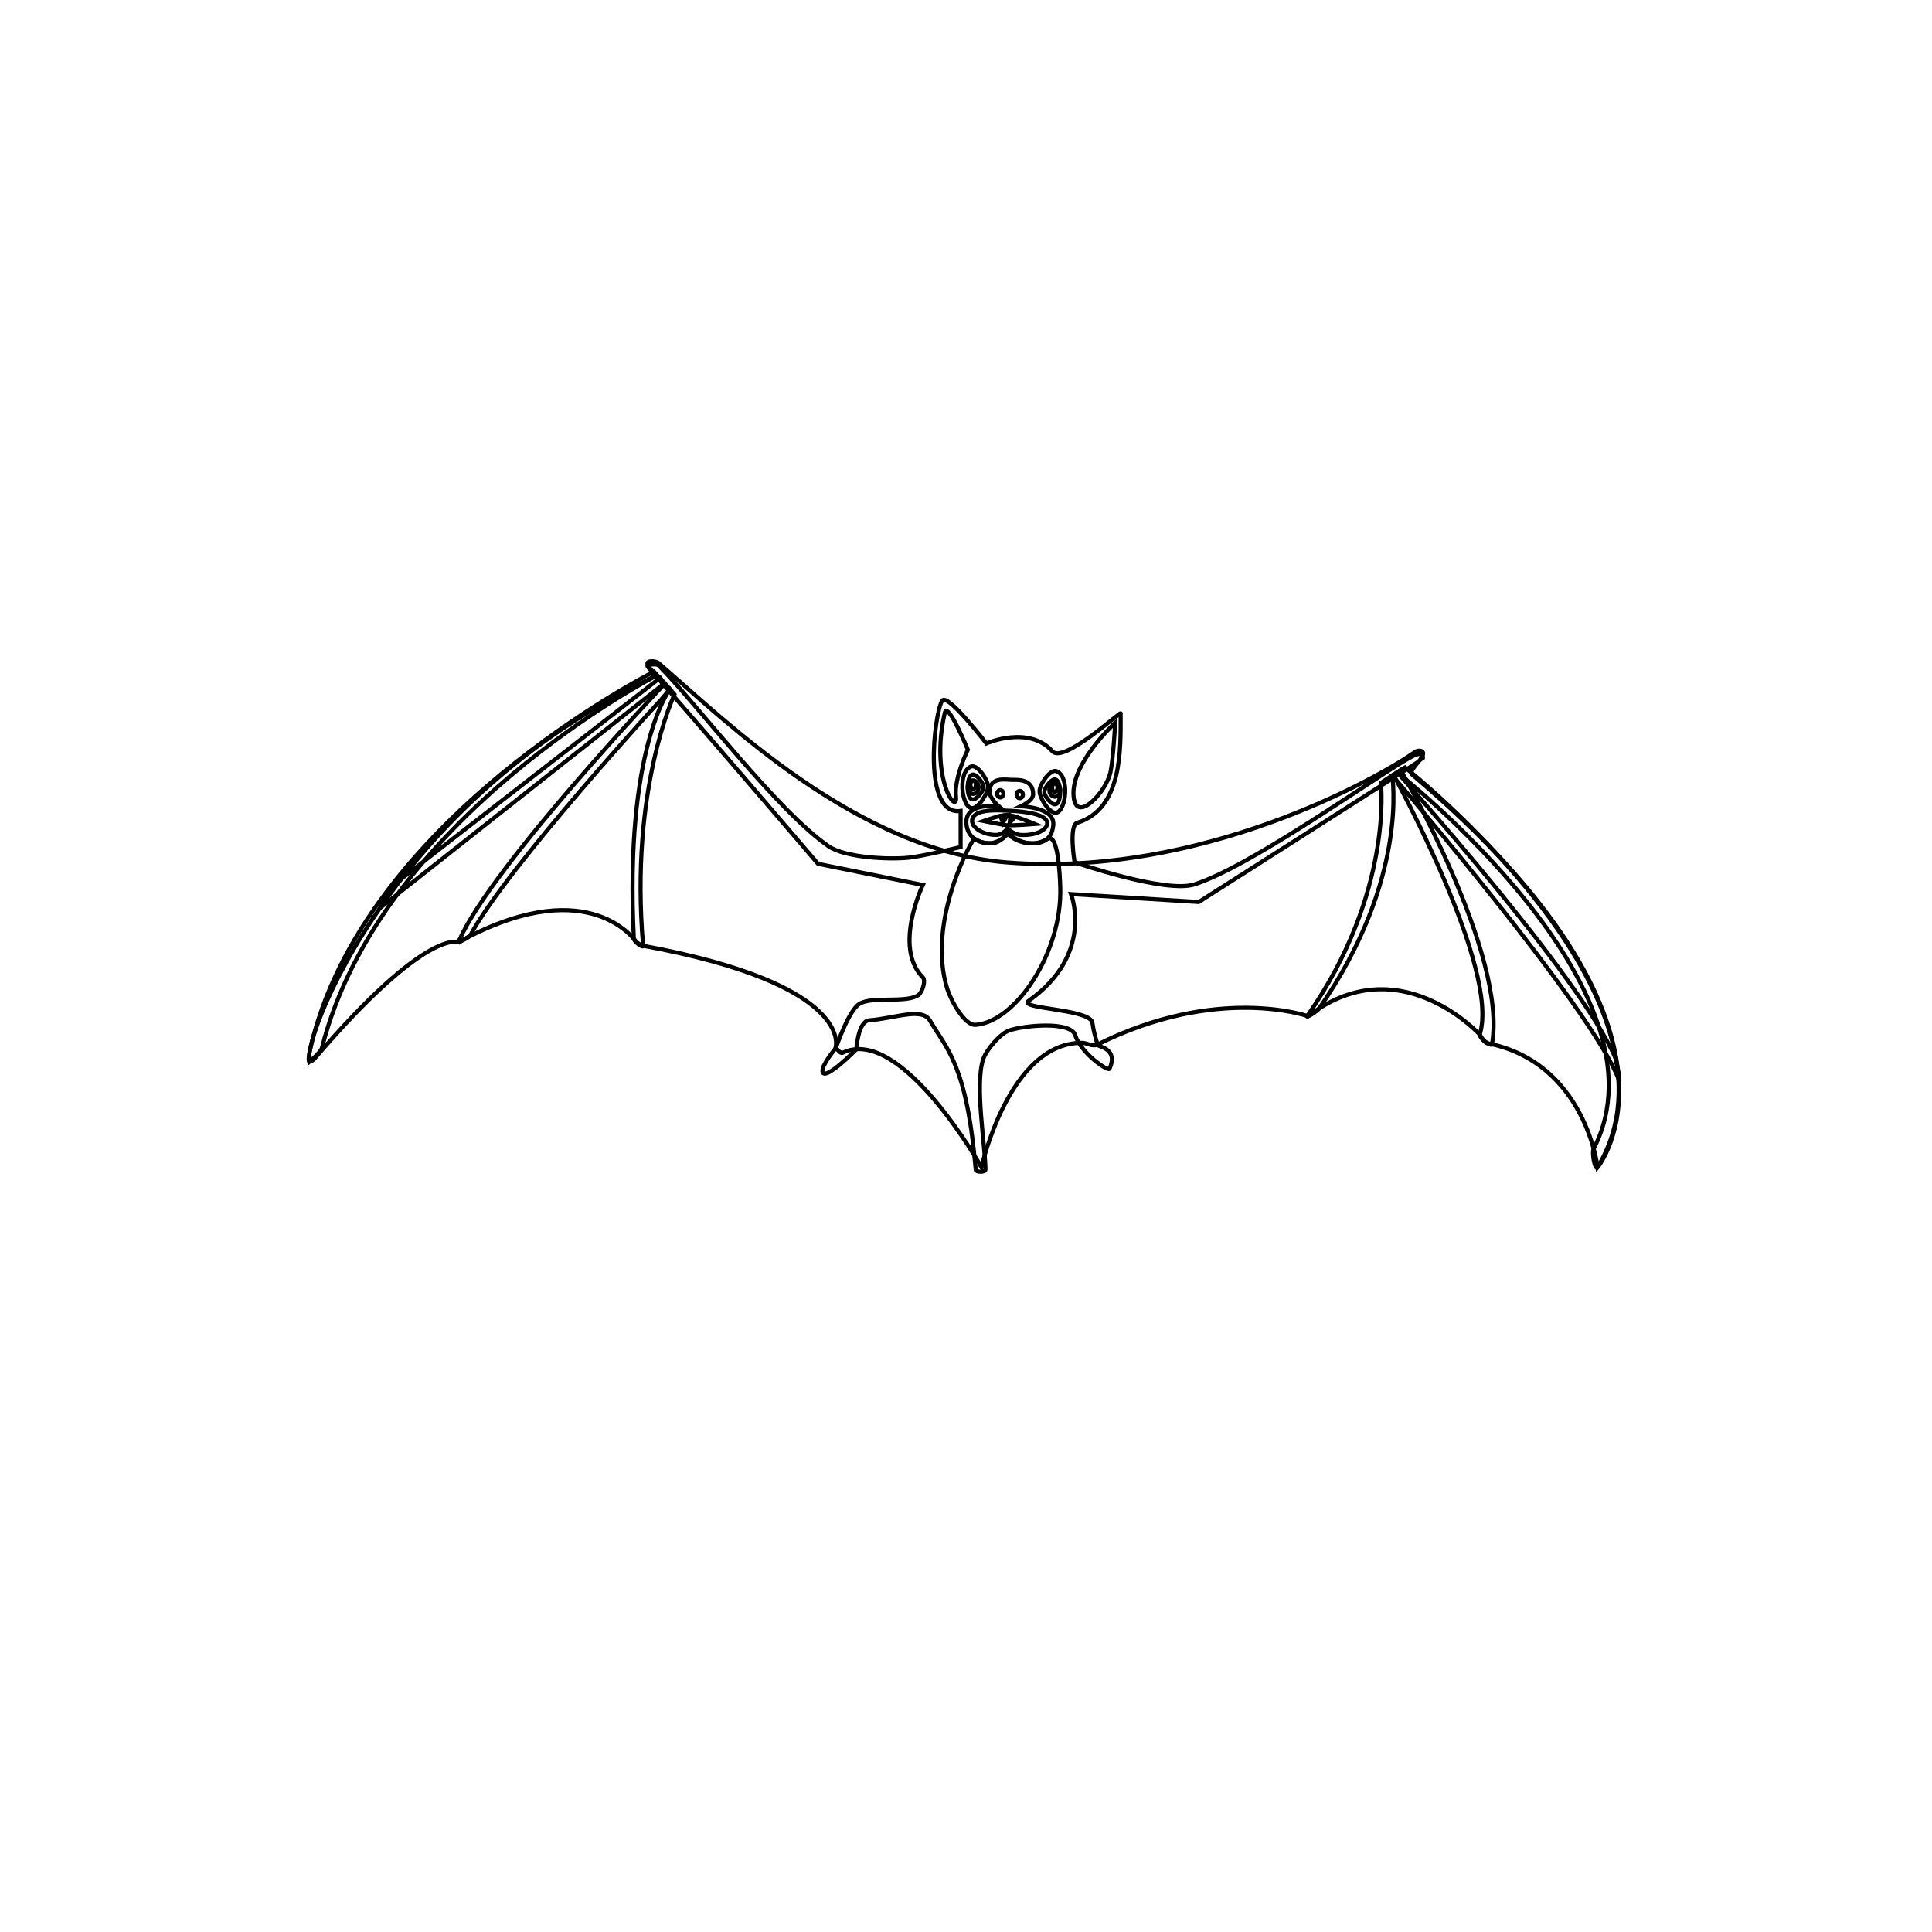
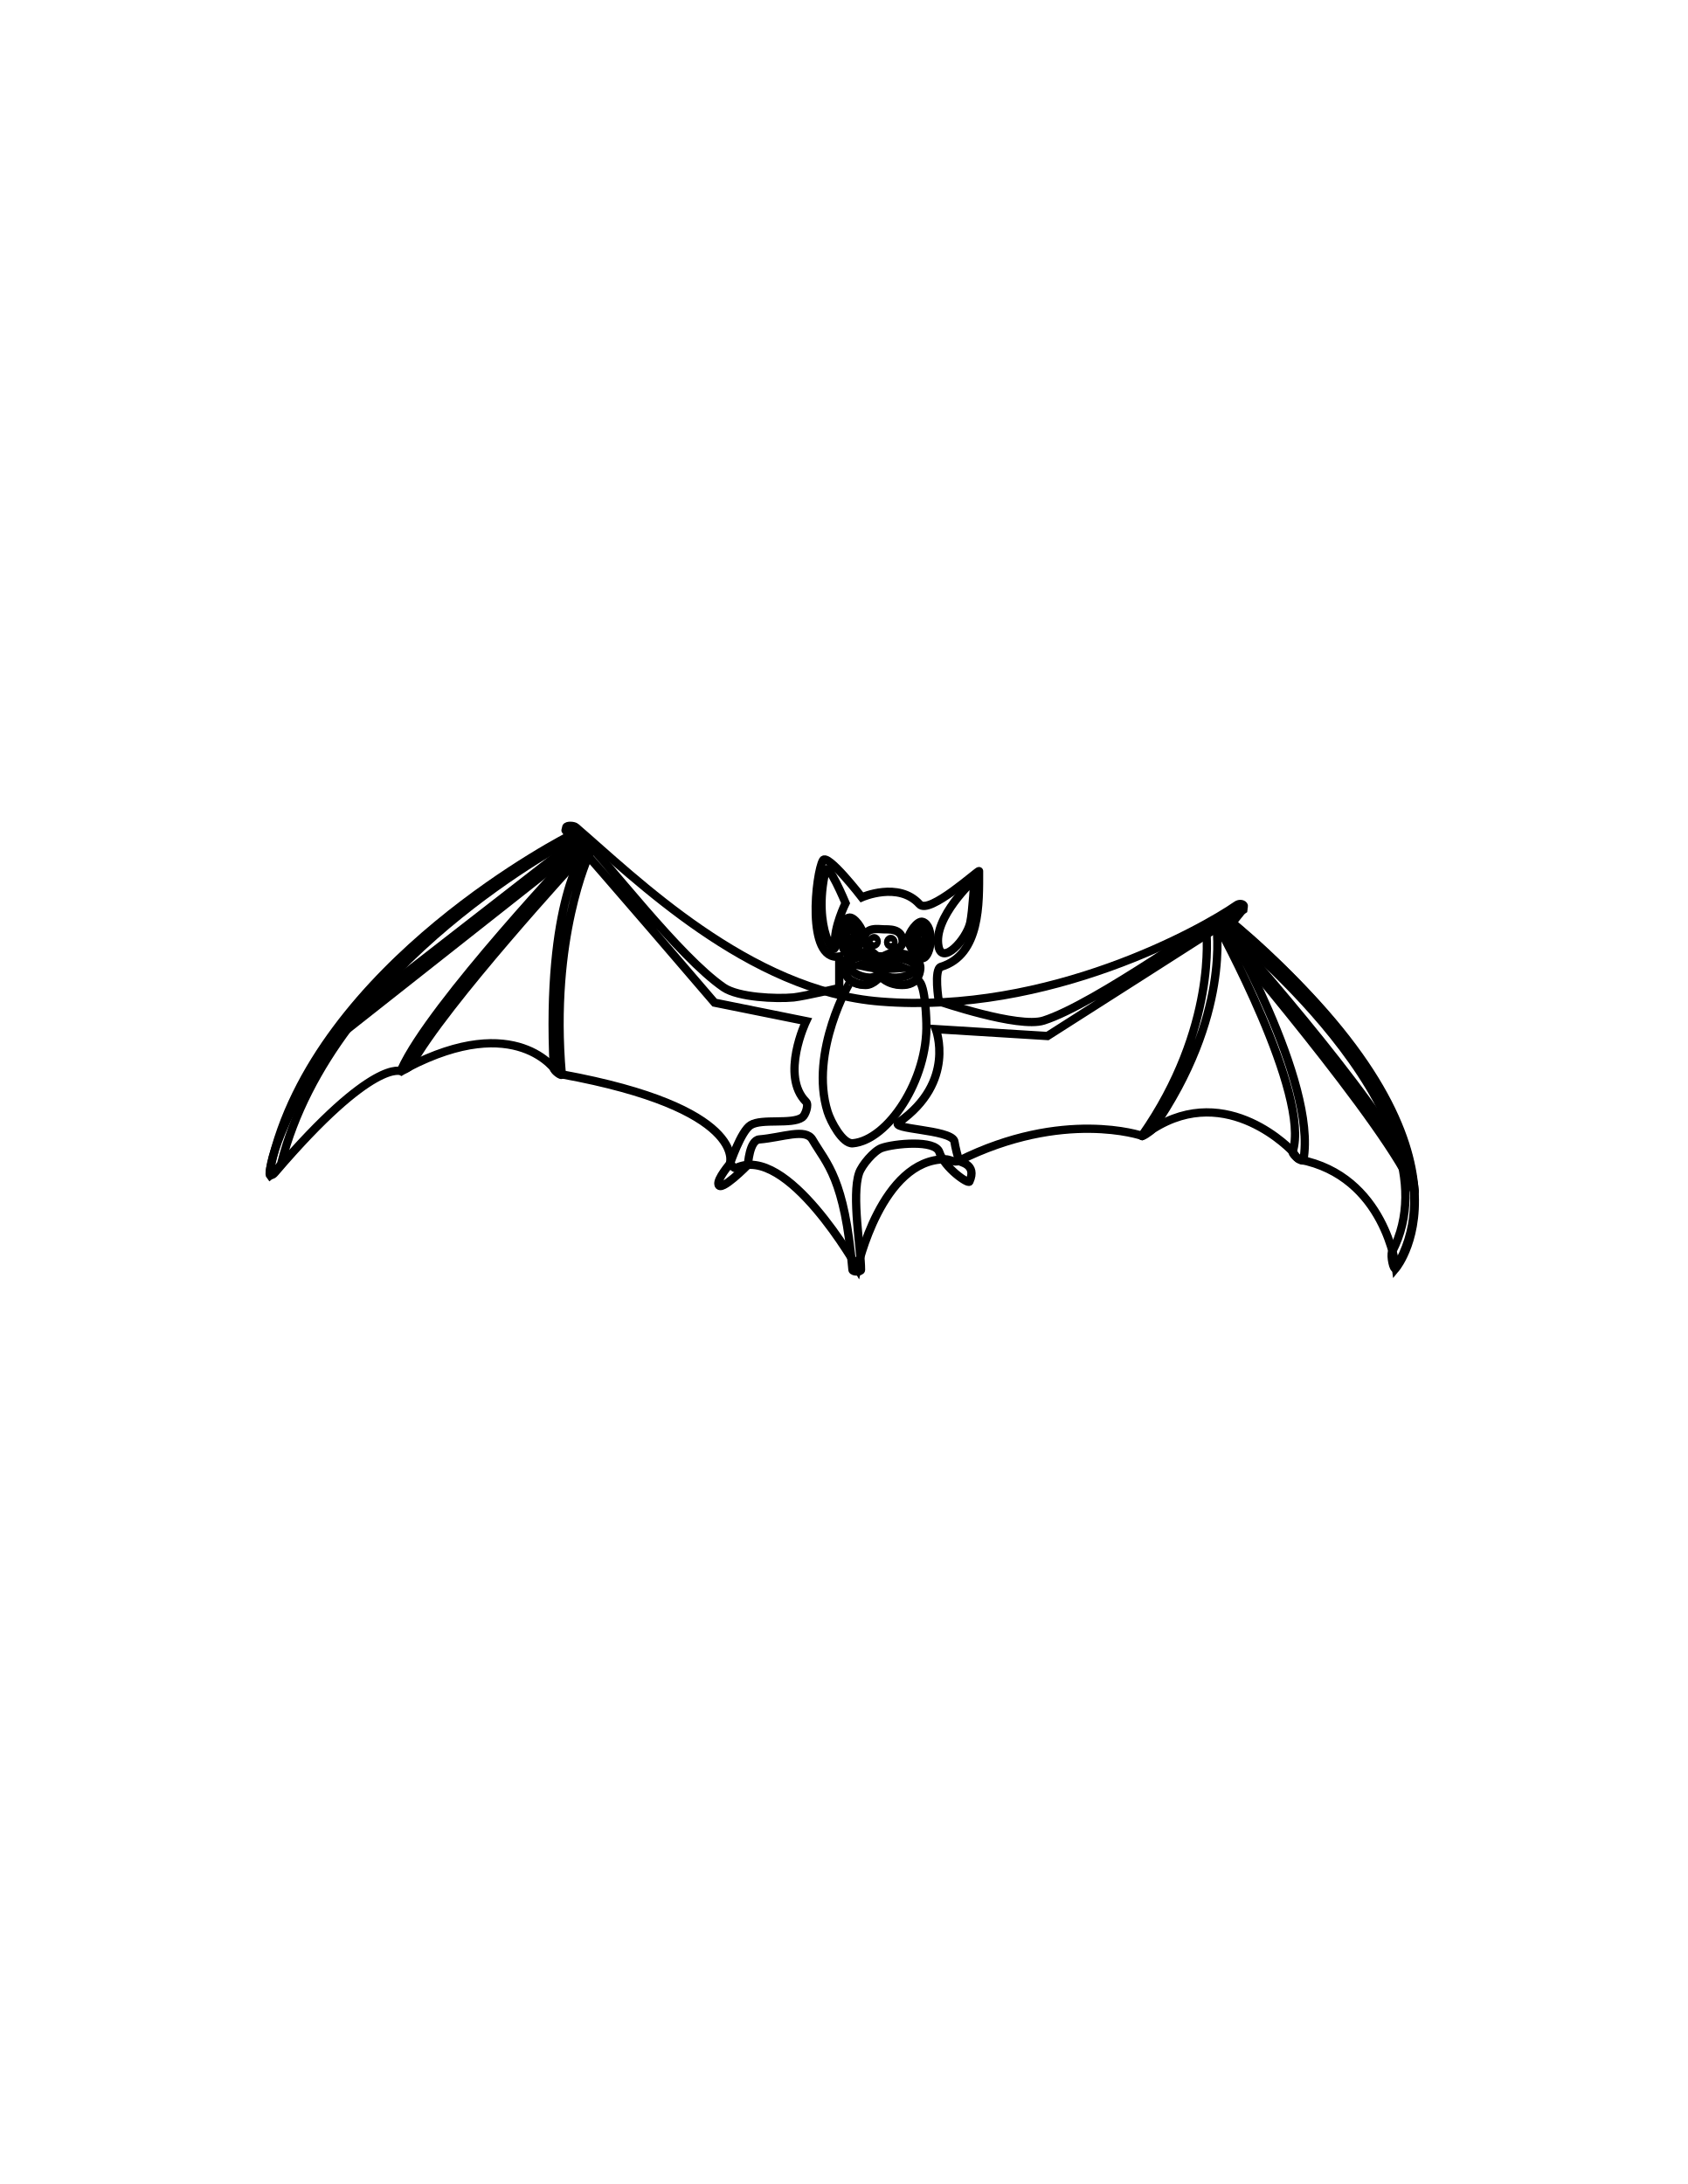
- <svg xmlns="http://www.w3.org/2000/svg" version="1.1" id="Layer_1" x="0px" y="0px" viewBox="0 0 1417.3 1417.3" style="enable-background:new 0 0 1417.3 1417.3;" xml:space="preserve">
-   <style type="text/css">
- 	.st0{fill:none;stroke:#000000;stroke-width:3;stroke-miterlimit:10;}
- </style>
+ <svg xmlns="http://www.w3.org/2000/svg" version="1.1" id="Layer_1" x="0px" y="0px" width="612px" height="792px" viewBox="0 0 612 792" style="enable-background:new 0 0 612 792;" xml:space="preserve">
  <g>
-     <path class="st0" d="M231,776.3c83-97,106-85,106-85s3.3-2.2,5-3.1c92-47.9,125,3.1,125,3.1s3.4,2.3,4.7,2.5   C627.4,722.4,613,768.3,613,768.3s3.5,4.8,4.9,4.1C661,751.3,720,856.3,720,856.3s20.2-91.5,73.8-91.3c3.6,0,7.6,3.1,11.2,1.3   c88-44,154-21,154-21s5.9-3.7,8.7-5.5c63.3-40.5,117.8,19.1,117.8,19.1s3.4,6,5.5,6.4c72,14,81,91,81,91s84-102-136-288   c-3.4-2.9,8.6-11.6,8-16c-0.2-1.5-3.4-2.5-6.2-0.5c-27.8,19.5-157,92.1-298.8,80.9C628.4,624.1,532.1,528.5,483,486.3   c-1.5-1.3-7.3-1.9-8,0c-1,2.6,7.5,8.8,5,10C265.3,598.3,210,800.9,231,776.3L231,776.3z" />
-     <path class="st0" d="M1187.5,792c1.5,3.9-1.1-12.7-2.8-16.6c-26.1-60.3-159.7-208.8-159.7-208.8l-3.6,2.3   C1021.4,568.9,1167.9,739.6,1187.5,792L1187.5,792z" />
-     <path class="st0" d="M691.1,514.1c-6,10.3-14.5,84.8,13.6,80.8v26.5c0,0-28.4,6.8-38.1,7.8c-14.8,1.5-46.6,0-58.8-8.4   c-37.9-26.2-97.1-105-124.7-132.7c-1.4-1.4-9.3-0.5-8,1c28.8,31.9,125,144.6,125,144.6l76.9,15.5c0,0-22,45.8,0,67.8   c2.4,2.4-0.5,11-3.2,12.9c-8.9,6.3-34,0.7-43.3,6.5c-8.1,4.9-17.3,32.4-17.3,32.4s-10.8,12.7-9.8,17.4c1.5,7.3,24.8-16.4,24.8-16.4   s1.2-20.7,9.4-21.3c19.8-1.6,38.8-9.8,44.7,0.3c12.1,20.7,26.9,31.9,33.5,109.4c0.2,1.8,7.1,1.8,7.1,0c0-17.4-8-62.4-1.6-81.3   c2.3-6.8,12.4-18.7,19.1-21c10.4-3.6,44.9-7.1,48.3,3.4c4.3,13.4,24.2,26.9,25.2,24.7c6.8-14.8-8.2-16.1-8.6-17.4   c-3.8-11.8-3.6-15.7-4.1-17c-4-9.7-55.1-9.5-46.5-15.5c48.4-34.1,31-78.2,31-78.2l93.7,5.8c0,0,164.3-104.6,164.4-105.1   c0.5-2.3-1.3-4.6-5.7-2.7c-16.7,7-117.7,80.9-161.9,94.9c-21.3,6.8-87.9-16.2-87.9-16.2s-4.4-27,1.9-29   c33.3-10.2,31.9-54,31.9-80.3c0-1.6-41.9,37-50,27.9c-17.5-19.5-48.5-5.8-48.5-5.8S694.7,507.7,691.1,514.1L691.1,514.1z" />
-     <path class="st0" d="M732.7,591.5c0,0-23.8-3.2-23.8,11.5c0,6,3.1,15.5,18,15.7c6.8,0.1,12.3-7.3,12.3-7.3s5.5,7.3,18.3,7.3   c12.8,0,14.8-8.7,15.2-13.6c1-13.1-23.8-13.6-23.8-13.6s9-4,9-8.8c0-12-12.6-10.5-16.1-10.6c-3.8-0.1-15.9-2.5-15.9,8.8   C726.1,585.8,732.7,591.5,732.7,591.5L732.7,591.5z" />
-     <path class="st0" d="M738.9,594.7c-5.1-0.1-25-2-25.8,7.2c-0.4,5,7.8,10.5,17.2,10.6c5.7,0.1,8.8-4.9,8.8-4.9s4,4.5,9.7,4.9   c10.4,0.6,19.4-3.3,19.4-8.6C768.3,595.7,742.8,594.8,738.9,594.7z" />
-     <path class="st0" d="M721.5,602.3c0,0,12.9-4.6,17.4-4.4c5.3,0.2,20.3,6.6,20.3,6.6s-15.1,1.2-20.1,0.9   C734.7,605.1,721.5,602.3,721.5,602.3L721.5,602.3z" />
-     <path class="st0" d="M774.9,565.7c-4.5-1.6-12.3,9.8-12.3,14.6c-0.1,5,7.4,16.9,12.3,15.9C782.3,594.6,784.8,569.2,774.9,565.7   L774.9,565.7z" />
-     <path class="st0" d="M712.5,562.3c4.5-1.6,12.3,9.8,12.3,14.6c0.1,5-7.4,16.9-12.3,15.9C705.1,591.2,702.6,565.8,712.5,562.3   L712.5,562.3z" />
-     <path class="st0" d="M713.1,568.3c-4.2,1.6-4.4,17,0,18.1c3,0.8,8.4-5.9,8.4-9C721.5,574.4,716,567.2,713.1,568.3z" />
-     <path class="st0" d="M774.5,571.9c4.2,1.6,4.4,17,0,18.1c-3,0.8-8.4-5.9-8.4-9C766.1,577.9,771.7,570.7,774.5,571.9z" />
-     <ellipse class="st0" cx="773.8" cy="579.6" rx="4" ry="4.9" />
-     <ellipse class="st0" cx="713.9" cy="577.5" rx="4" ry="4.9" />
-     <ellipse class="st0" cx="713.9" cy="575.7" rx="2" ry="3.1" />
-     <ellipse class="st0" cx="773.8" cy="577.8" rx="2" ry="3.1" />
-     <ellipse class="st0" cx="733.8" cy="582.3" rx="2.3" ry="2.7" />
-     <ellipse class="st0" cx="748.1" cy="582.9" rx="2.3" ry="2.7" />
-     <path class="st0" d="M818.1,530.2c0,0-34.9,31.9-30.2,56.3c3.1,16.2,23.5-5.6,26.7-19.9C816.7,556.7,818.1,530.2,818.1,530.2z" />
-     <path class="st0" d="M693.1,522.9c-11.2,48.8,9.8,76,8.2,61.5c-1.5-13.9,8.7-34.4,8.7-34.4S695.1,513.9,693.1,522.9z" />
-     <path class="st0" d="M465,688.7c0.1,2.1,7,7.2,6.8,5.1c-10-114.8,23-184.4,23-184.4l-3.3-3.9C491.5,505.5,458,548.6,465,688.7   L465,688.7z" />
-     <path class="st0" d="M485.3,512.9c0,0-112.6,122.3-140.1,172.9c-1.1,2.1-9.2,6.1-8.3,3.9c24.7-55.4,150.9-188.3,150.9-188.3   l3.6,4.2L485.3,512.9L485.3,512.9z" />
-     <polygon class="st0" points="487.4,501.3 484.3,497.2 287.3,650.2 278.9,666  " />
-     <path class="st0" d="M227.1,771.7c37.2-171,252.7-279,252.7-279l2.3,2.6c0,0-203.2,104.3-245.9,273.3c-0.9,3.4-9.4,10.5-9.4,10.5   S225.9,777.6,227.1,771.7L227.1,771.7z" />
-     <path class="st0" d="M1013,574.3c0,0,9.3,80.7-54,171c-1.5,2.1,7.3-3.4,8.7-5.5c66.2-95.1,53.6-170.9,53.6-170.9L1013,574.3   L1013,574.3z" />
-     <path class="st0" d="M1085.5,758.9c-0.4,1.4,3.3,4.7,3.3,4.7s5.4,4,5.7,2.4c11.7-65.8-67-201.1-67-201.1l-5.3,3.4   C1022.2,568.4,1100.9,711.2,1085.5,758.9L1085.5,758.9z" />
-     <path class="st0" d="M1169.1,842.7c-1.6,3.1,1.1,16.6,2.9,13.6c74-123.8-141.3-293.3-141.3-293.3l-5.7,3.7   C1025,566.6,1229.2,726.2,1169.1,842.7L1169.1,842.7z" />
-     <path class="st0" d="M694.9,725.4c2.5,8.1,12.6,27.2,21,26.4c29.5-2.5,63.3-53.2,61.9-100.8c-0.3-9.3-1.6-40.5-9.5-35.6   c-15,9.3-28.9-4.1-28.9-4.1s-9.8,13.4-24.6,3.9C713.9,614.6,679.3,675.3,694.9,725.4L694.9,725.4z" />
-     <polygon class="st0" points="735.8,603.6 738.9,597.9 733.8,598.6  " />
-     <polygon class="st0" points="741.2,598.2 740.7,603.6 744.8,599.1  " />
+     <path style="fill:none;stroke:#000000;stroke-width:3;stroke-miterlimit:10;" d="M99.7,425.2c35.8-41.9,45.8-36.7,45.8-36.7   s1.4-0.9,2.2-1.3c39.7-20.7,54,1.3,54,1.3s1.5,1,2,1.1c67.2,12.3,61,32.2,61,32.2s1.5,2.1,2.1,1.8c18.6-9.1,44.1,36.2,44.1,36.2   s8.7-39.5,31.9-39.4c1.6,0,3.3,1.3,4.8,0.6c38-19,66.5-9.1,66.5-9.1s2.5-1.6,3.8-2.4c27.3-17.5,50.9,8.2,50.9,8.2s1.5,2.6,2.4,2.8   c31.1,6,35,39.3,35,39.3s36.3-44-58.7-124.4c-1.5-1.3,3.7-5,3.5-6.9c-0.1-0.6-1.5-1.1-2.7-0.2c-12,8.4-67.8,39.8-129,34.9   c-47.8-3.7-89.3-45-110.5-63.2c-0.6-0.6-3.2-0.8-3.5,0c-0.4,1.1,3.2,3.8,2.2,4.3C114.6,348.4,90.7,435.8,99.7,425.2L99.7,425.2z" />
+     <path style="fill:none;stroke:#000000;stroke-width:3;stroke-miterlimit:10;" d="M512.8,432c0.6,1.7-0.5-5.5-1.2-7.2   c-11.3-26-69-90.2-69-90.2l-1.6,1C441,335.7,504.3,409.4,512.8,432L512.8,432z" />
+     <path style="fill:none;stroke:#000000;stroke-width:3;stroke-miterlimit:10;" d="M298.4,312c-2.6,4.4-6.3,36.6,5.9,34.9v11.4   c0,0-12.3,2.9-16.5,3.4c-6.4,0.6-20.1,0-25.4-3.6c-16.4-11.3-41.9-45.3-53.8-57.3c-0.6-0.6-4-0.2-3.5,0.4   c12.4,13.8,54,62.4,54,62.4l33.2,6.7c0,0-9.5,19.8,0,29.3c1,1-0.2,4.7-1.4,5.6c-3.8,2.7-14.7,0.3-18.7,2.8c-3.5,2.1-7.5,14-7.5,14   s-4.7,5.5-4.2,7.5c0.6,3.2,10.7-7.1,10.7-7.1s0.5-8.9,4.1-9.2c8.5-0.7,16.8-4.2,19.3,0.1c5.2,8.9,11.6,13.8,14.5,47.2   c0.1,0.8,3.1,0.8,3.1,0c0-7.5-3.5-26.9-0.7-35.1c1-2.9,5.4-8.1,8.2-9.1c4.5-1.6,19.4-3.1,20.9,1.5c1.9,5.8,10.4,11.6,10.9,10.7   c2.9-6.4-3.5-7-3.7-7.5c-1.6-5.1-1.6-6.8-1.8-7.3c-1.7-4.2-23.8-4.1-20.1-6.7c20.9-14.7,13.4-33.8,13.4-33.8l40.5,2.5   c0,0,70.9-45.2,71-45.4c0.2-1-0.6-2-2.5-1.2c-7.2,3-50.8,34.9-69.9,41c-9.2,2.9-38-7-38-7s-1.9-11.7,0.8-12.5   c14.4-4.4,13.8-23.3,13.8-34.7c0-0.7-18.1,16-21.6,12c-7.6-8.4-20.9-2.5-20.9-2.5S300,309.2,298.4,312L298.4,312z" />
+     <path style="fill:none;stroke:#000000;stroke-width:3;stroke-miterlimit:10;" d="M316.4,345.4c0,0-10.3-1.4-10.3,5   c0,2.6,1.3,6.7,7.8,6.8c2.9,0,5.3-3.2,5.3-3.2s2.4,3.2,7.9,3.2c5.5,0,6.4-3.8,6.6-5.9c0.4-5.7-10.3-5.9-10.3-5.9s3.9-1.7,3.9-3.8   c0-5.2-5.4-4.5-7-4.6c-1.6,0-6.9-1.1-6.9,3.8C313.5,343,316.4,345.4,316.4,345.4L316.4,345.4z" />
+     <path style="fill:none;stroke:#000000;stroke-width:3;stroke-miterlimit:10;" d="M319.1,346.8c-2.2,0-10.8-0.9-11.1,3.1   c-0.2,2.2,3.4,4.5,7.4,4.6c2.5,0,3.8-2.1,3.8-2.1s1.7,1.9,4.2,2.1c4.5,0.3,8.4-1.4,8.4-3.7C331.8,347.2,320.7,346.8,319.1,346.8z" />
+     <path style="fill:none;stroke:#000000;stroke-width:3;stroke-miterlimit:10;" d="M311.5,350.1c0,0,5.6-2,7.5-1.9   c2.3,0.1,8.8,2.8,8.8,2.8s-6.5,0.5-8.7,0.4C317.2,351.3,311.5,350.1,311.5,350.1L311.5,350.1z" />
+     <path style="fill:none;stroke:#000000;stroke-width:3;stroke-miterlimit:10;" d="M334.6,334.3c-1.9-0.7-5.3,4.2-5.3,6.3   c0,2.2,3.2,7.3,5.3,6.9C337.8,346.8,338.9,335.8,334.6,334.3L334.6,334.3z" />
+     <path style="fill:none;stroke:#000000;stroke-width:3;stroke-miterlimit:10;" d="M307.7,332.8c1.9-0.7,5.3,4.2,5.3,6.3   c0,2.2-3.2,7.3-5.3,6.9C304.5,345.3,303.4,334.3,307.7,332.8L307.7,332.8z" />
+     <path style="fill:none;stroke:#000000;stroke-width:3;stroke-miterlimit:10;" d="M307.9,335.4c-1.8,0.7-1.9,7.3,0,7.8   c1.3,0.3,3.6-2.5,3.6-3.9C311.5,338,309.2,334.9,307.9,335.4z" />
+     <path style="fill:none;stroke:#000000;stroke-width:3;stroke-miterlimit:10;" d="M334.4,337c1.8,0.7,1.9,7.3,0,7.8   c-1.3,0.3-3.6-2.5-3.6-3.9S333.2,336.4,334.4,337z" />
+     <ellipse style="fill:none;stroke:#000000;stroke-width:3;stroke-miterlimit:10;" cx="334.1" cy="340.3" rx="1.7" ry="2.1" />
+     <ellipse style="fill:none;stroke:#000000;stroke-width:3;stroke-miterlimit:10;" cx="308.3" cy="339.4" rx="1.7" ry="2.1" />
+     <ellipse style="fill:none;stroke:#000000;stroke-width:3;stroke-miterlimit:10;" cx="308.3" cy="338.6" rx="0.9" ry="1.3" />
+     <ellipse style="fill:none;stroke:#000000;stroke-width:3;stroke-miterlimit:10;" cx="334.1" cy="339.5" rx="0.9" ry="1.3" />
+     <ellipse style="fill:none;stroke:#000000;stroke-width:3;stroke-miterlimit:10;" cx="316.9" cy="341.4" rx="1" ry="1.2" />
+     <ellipse style="fill:none;stroke:#000000;stroke-width:3;stroke-miterlimit:10;" cx="323" cy="341.7" rx="1" ry="1.2" />
+     <path style="fill:none;stroke:#000000;stroke-width:3;stroke-miterlimit:10;" d="M353.3,318.9c0,0-15.1,13.8-13,24.3   c1.3,7,10.1-2.4,11.5-8.6C352.7,330.4,353.3,318.9,353.3,318.9z" />
+     <path style="fill:none;stroke:#000000;stroke-width:3;stroke-miterlimit:10;" d="M299.3,315.8c-4.8,21.1,4.2,32.8,3.5,26.6   c-0.6-6,3.8-14.9,3.8-14.9S300.1,311.9,299.3,315.8z" />
+     <path style="fill:none;stroke:#000000;stroke-width:3;stroke-miterlimit:10;" d="M200.8,387.4c0,0.9,3,3.1,2.9,2.2   c-4.3-49.6,9.9-79.6,9.9-79.6l-1.4-1.7C212.2,308.3,197.8,326.9,200.8,387.4L200.8,387.4z" />
+     <path style="fill:none;stroke:#000000;stroke-width:3;stroke-miterlimit:10;" d="M209.6,311.5c0,0-48.6,52.8-60.5,74.7   c-0.5,0.9-4,2.6-3.6,1.7c10.7-23.9,65.2-81.3,65.2-81.3l1.6,1.8L209.6,311.5L209.6,311.5z" />
+     <polygon style="fill:none;stroke:#000000;stroke-width:3;stroke-miterlimit:10;" points="210.5,306.5 209.1,304.7 124.1,370.8    120.4,377.6  " />
+     <path style="fill:none;stroke:#000000;stroke-width:3;stroke-miterlimit:10;" d="M98.1,423.2c16.1-73.8,109.1-120.5,109.1-120.5   l1,1.1c0,0-87.7,45-106.2,118c-0.4,1.5-4.1,4.5-4.1,4.5S97.5,425.8,98.1,423.2L98.1,423.2z" />
+     <path style="fill:none;stroke:#000000;stroke-width:3;stroke-miterlimit:10;" d="M437.4,338c0,0,4,34.8-23.3,73.8   c-0.6,0.9,3.2-1.5,3.8-2.4c28.6-41.1,23.1-73.8,23.1-73.8L437.4,338L437.4,338z" />
+     <path style="fill:none;stroke:#000000;stroke-width:3;stroke-miterlimit:10;" d="M468.7,417.7c-0.2,0.6,1.4,2,1.4,2s2.3,1.7,2.5,1   c5.1-28.4-28.9-86.8-28.9-86.8l-2.3,1.5C441.4,335.4,475.4,397.1,468.7,417.7L468.7,417.7z" />
+     <path style="fill:none;stroke:#000000;stroke-width:3;stroke-miterlimit:10;" d="M504.8,453.9c-0.7,1.3,0.5,7.2,1.3,5.9   c32-53.5-61-126.6-61-126.6l-2.5,1.6C442.6,334.7,530.8,403.6,504.8,453.9L504.8,453.9z" />
+     <path style="fill:none;stroke:#000000;stroke-width:3;stroke-miterlimit:10;" d="M300.1,403.2c1.1,3.5,5.4,11.7,9.1,11.4   c12.7-1.1,27.3-23,26.7-43.5c-0.1-4-0.7-17.5-4.1-15.4c-6.5,4-12.5-1.8-12.5-1.8s-4.2,5.8-10.6,1.7   C308.3,355.4,293.3,381.6,300.1,403.2L300.1,403.2z" />
+     <polygon style="fill:none;stroke:#000000;stroke-width:3;stroke-miterlimit:10;" points="317.7,350.6 319.1,348.2 316.9,348.5  " />
+     <polygon style="fill:none;stroke:#000000;stroke-width:3;stroke-miterlimit:10;" points="320.1,348.3 319.8,350.6 321.6,348.7  " />
  </g>
</svg>
